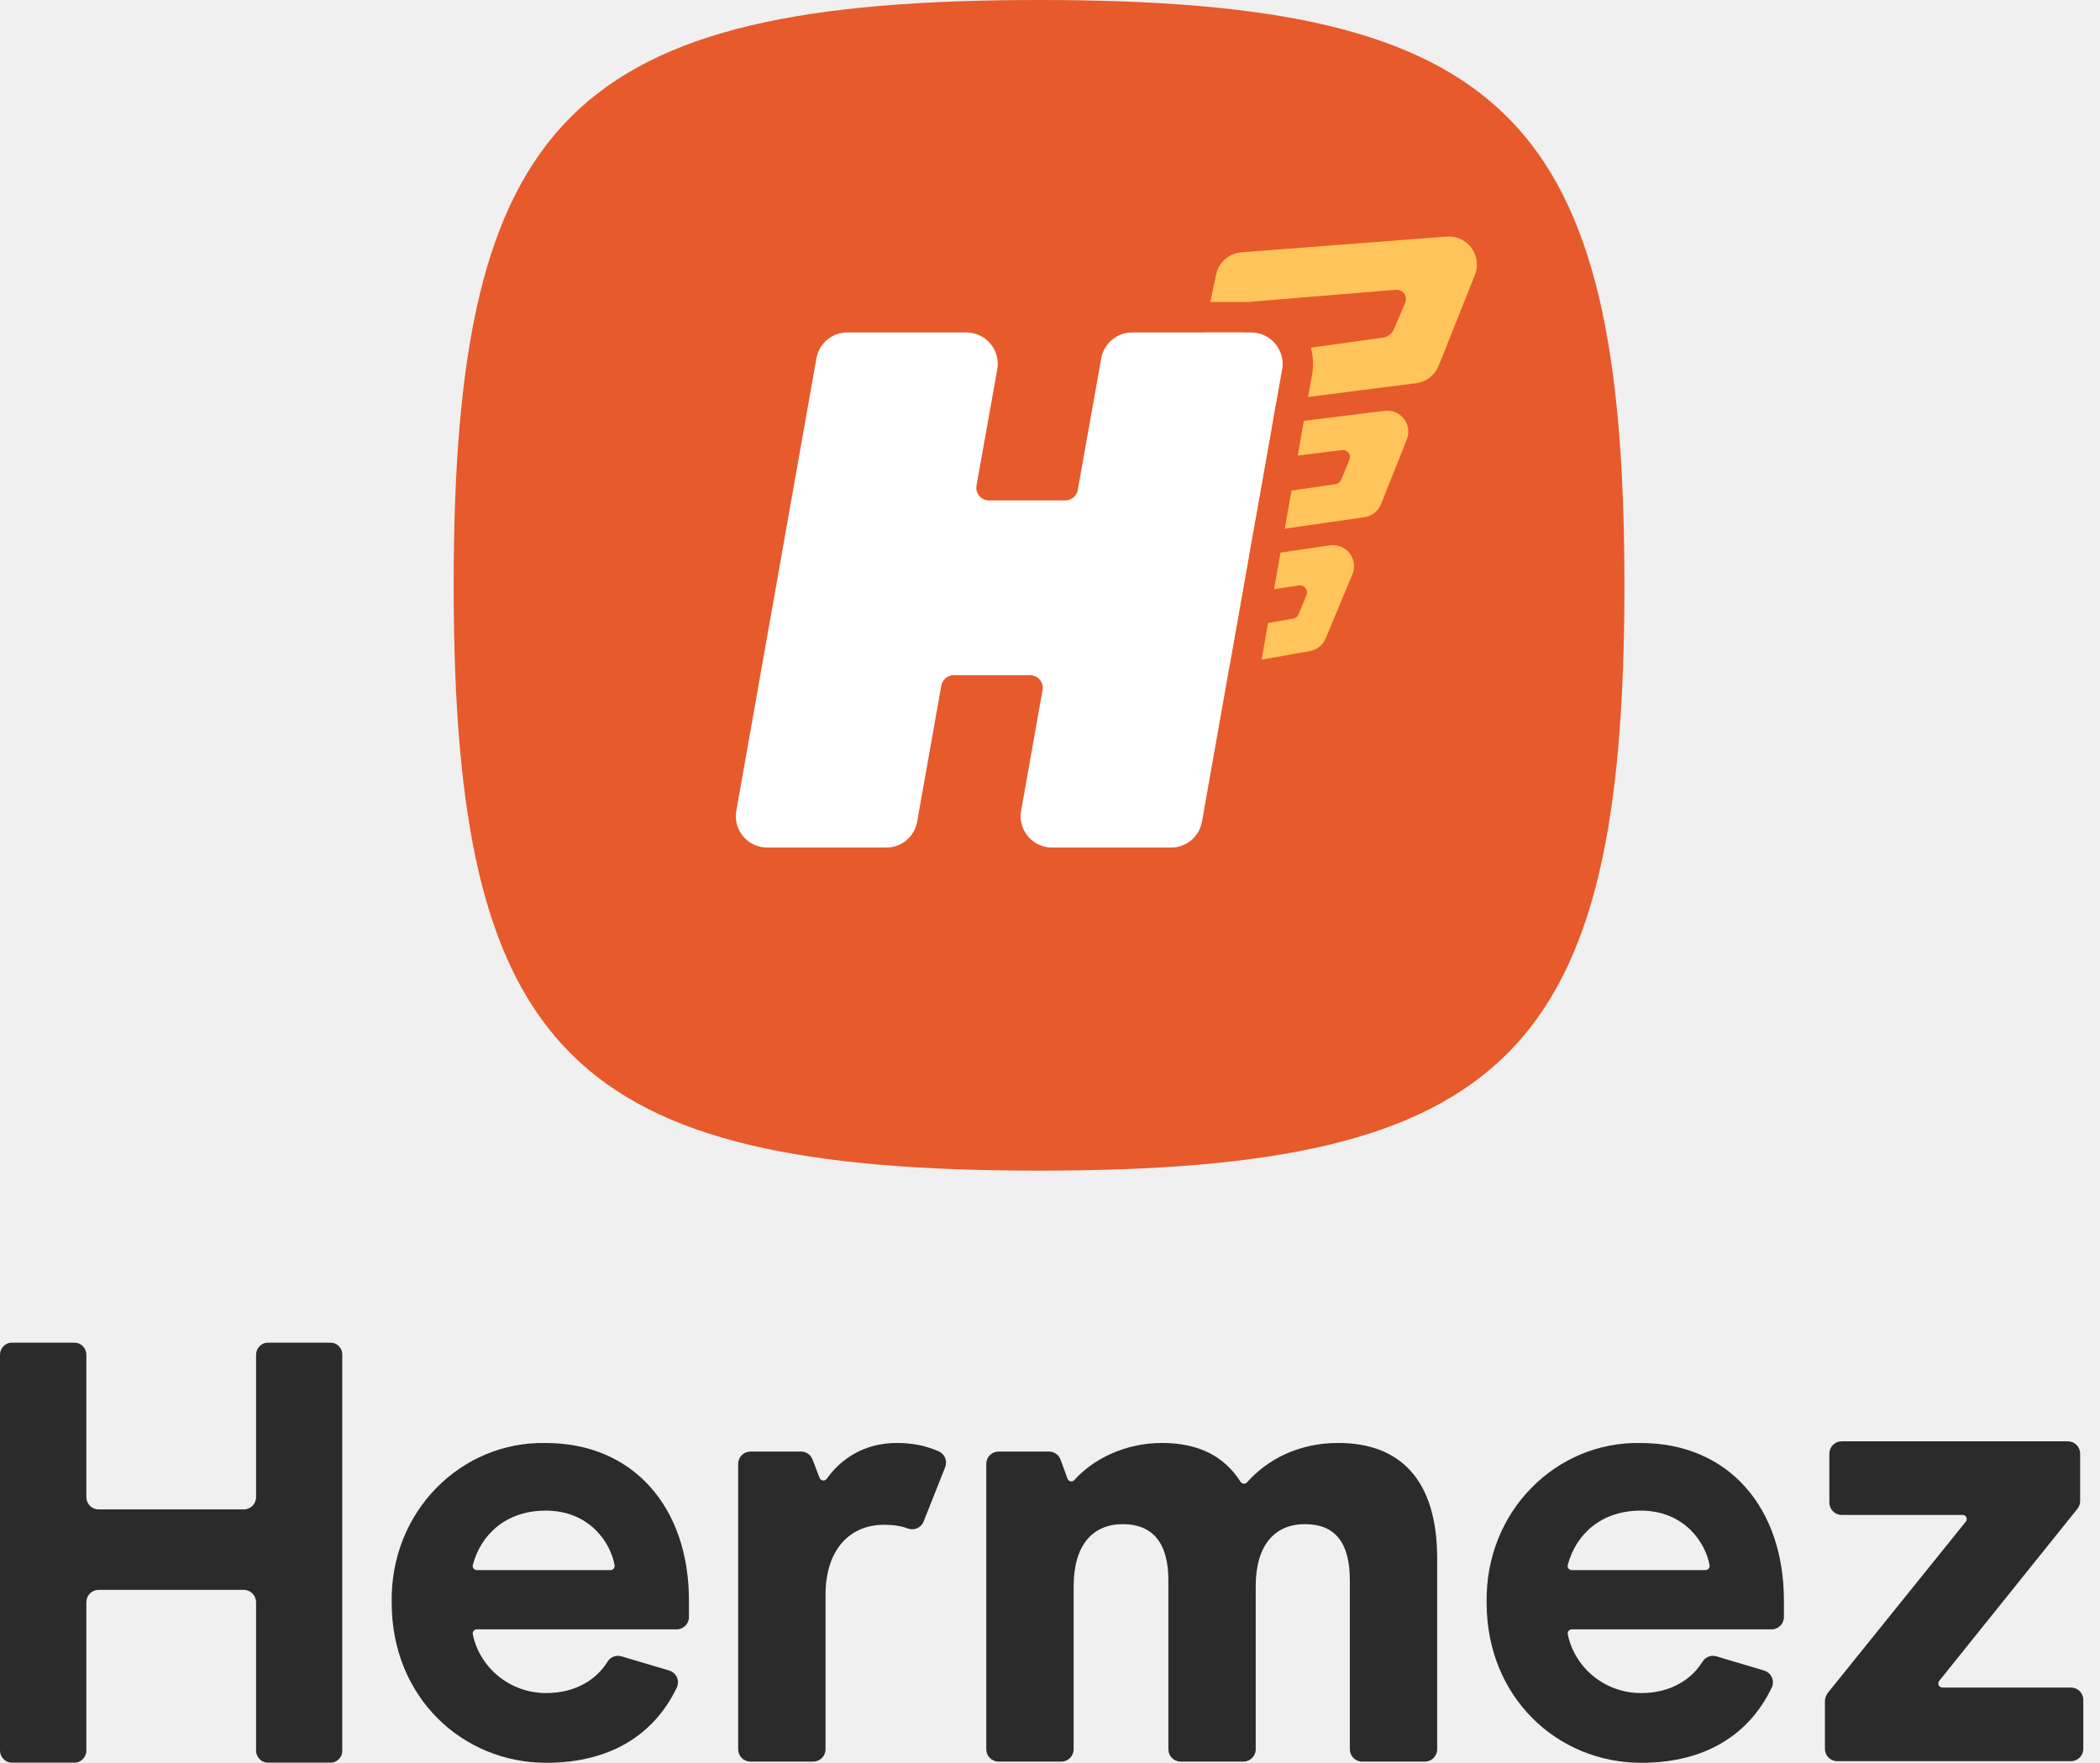
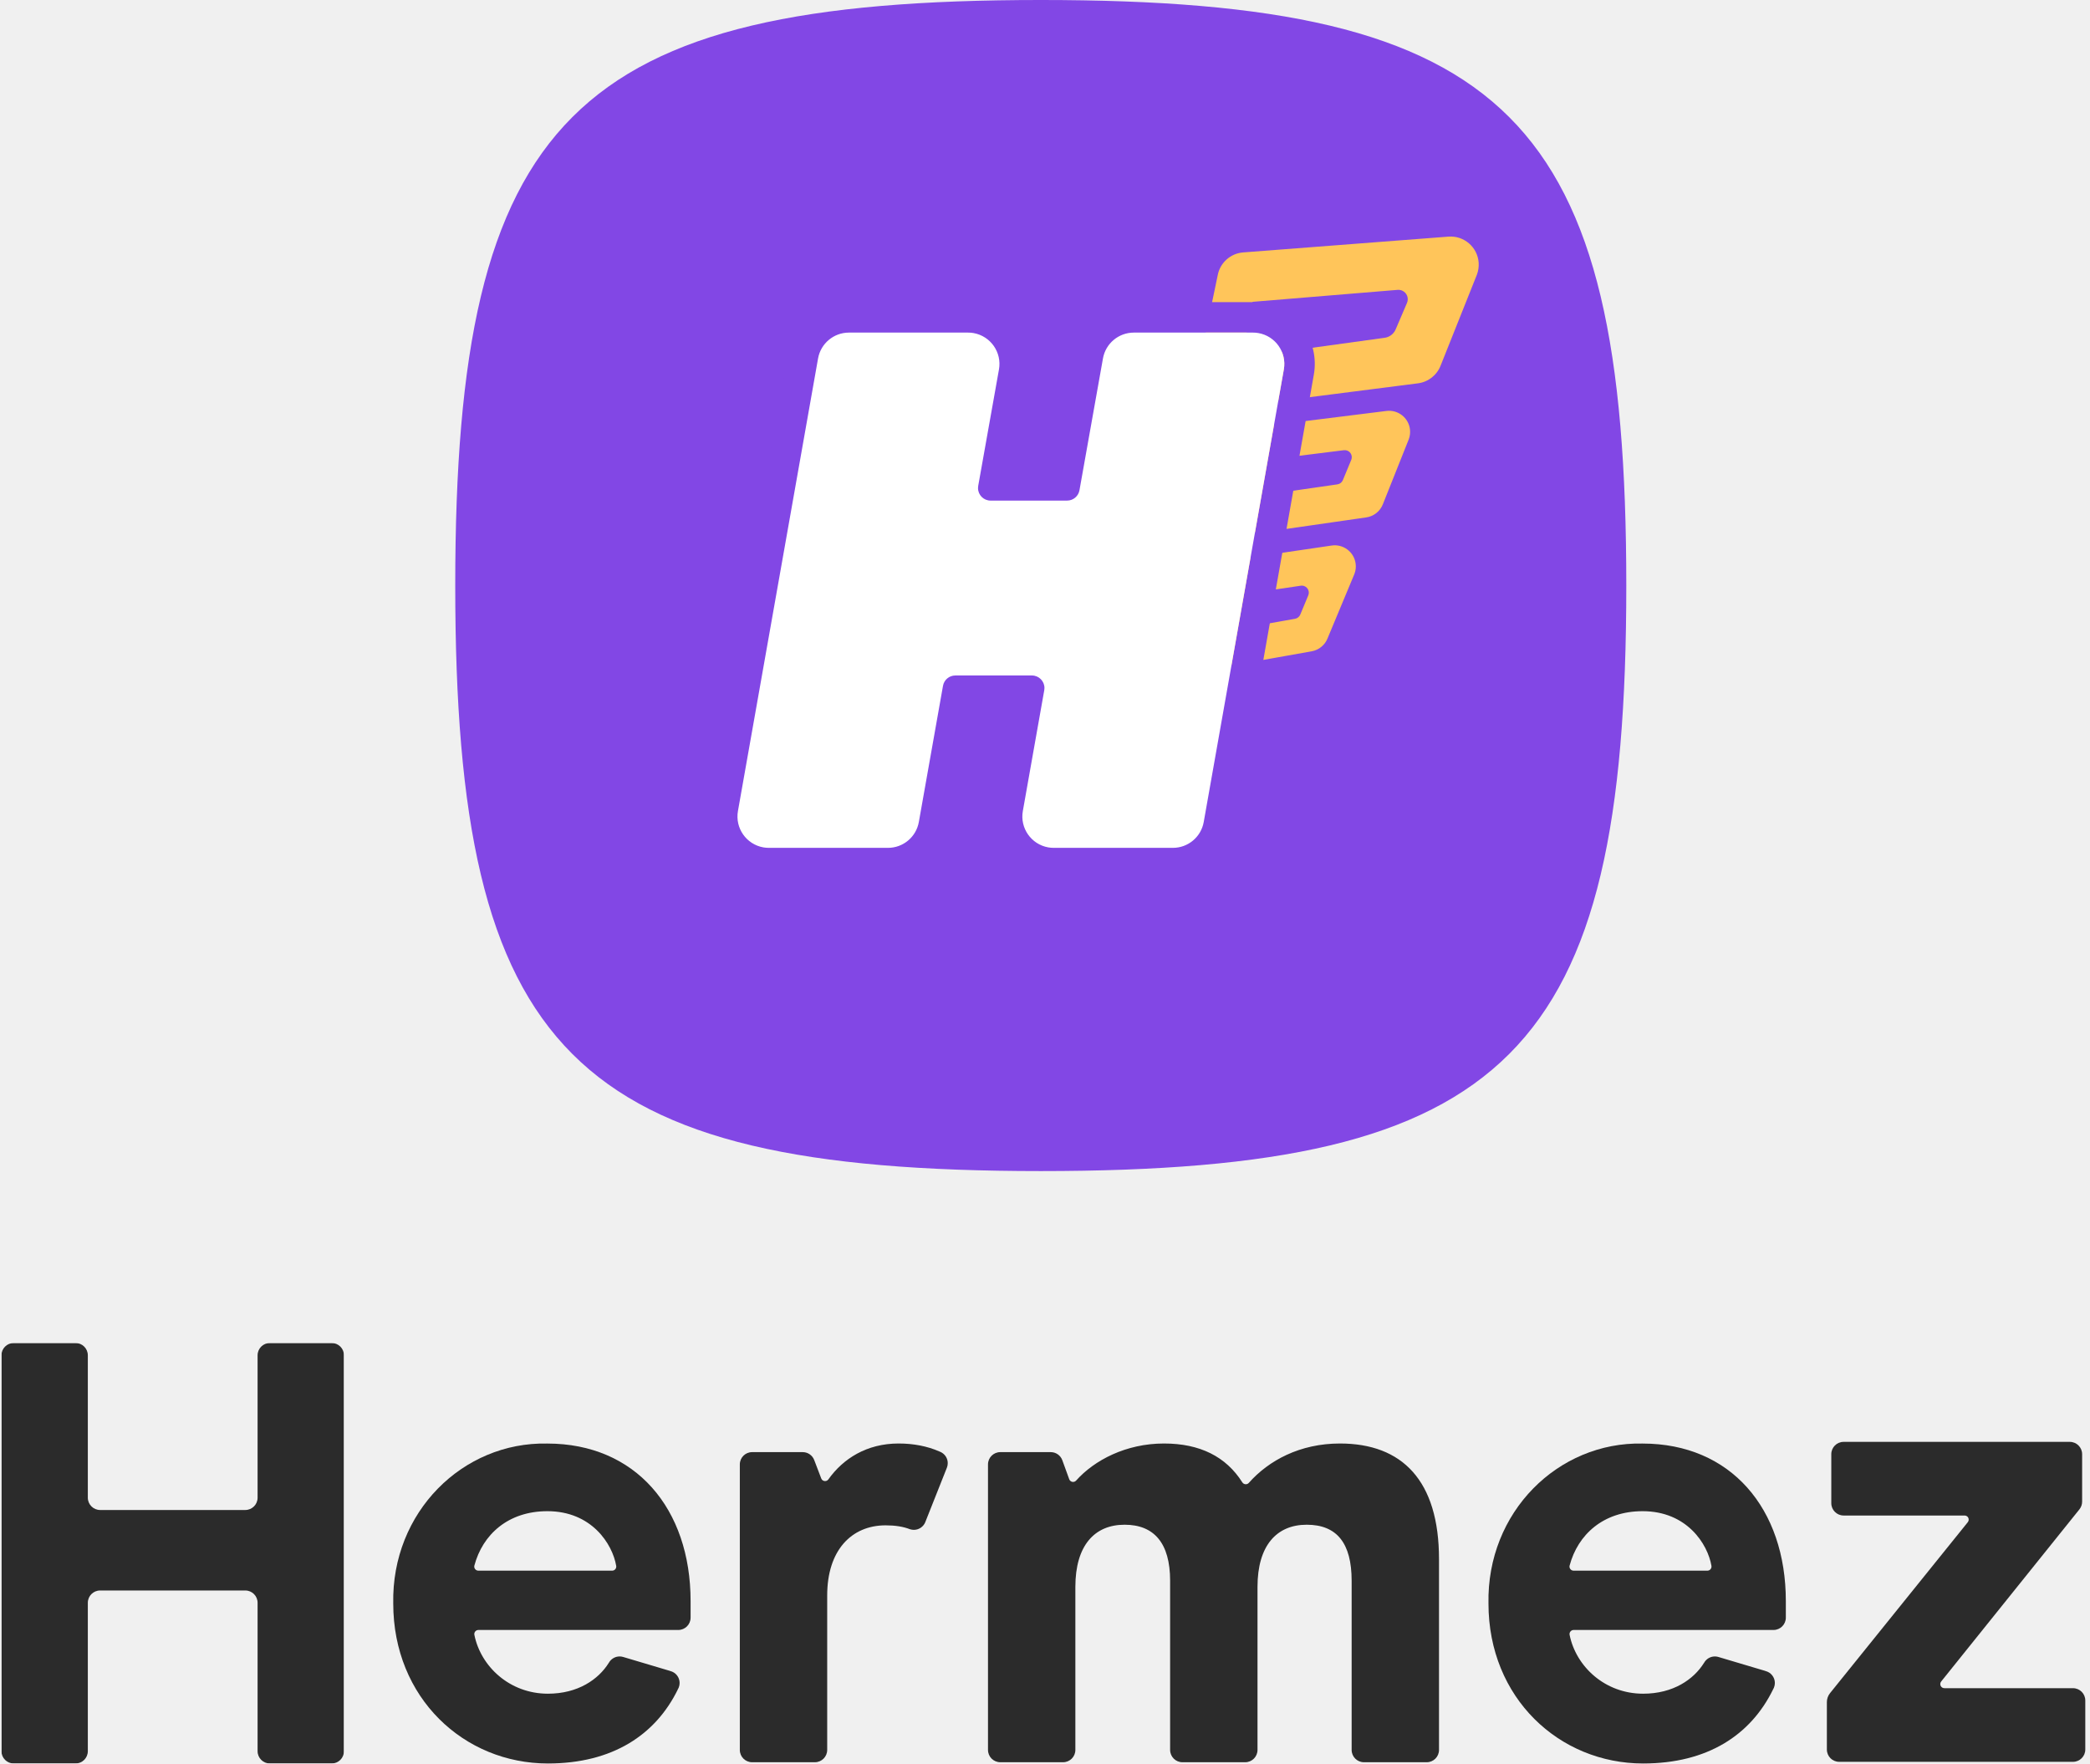
- <svg xmlns="http://www.w3.org/2000/svg" viewBox="0 0 81 68" fill="none">
-   <path d="M17.499 22.578C17.499 40.641 22.015 45.157 40.077 45.157C58.14 45.157 62.656 40.641 62.656 22.578C62.656 4.516 58.14 0 40.077 0C22.015 0 17.499 4.516 17.499 22.578Z" fill="#E75A2B" />
-   <path d="M52.218 21.719C52.239 21.858 52.224 21.999 52.174 22.13L51.142 24.604C51.04 24.871 50.805 25.065 50.524 25.115L47.592 25.636C47.15 25.715 46.727 25.421 46.649 24.978C46.631 24.881 46.632 24.782 46.65 24.686L47.117 22.205C47.181 21.865 47.453 21.603 47.795 21.551L51.292 21.037C51.736 20.97 52.151 21.275 52.218 21.719ZM50.103 22.585L48.615 22.805C48.5 22.822 48.409 22.91 48.388 23.023L48.246 23.779C48.218 23.926 48.315 24.068 48.462 24.095C48.494 24.102 48.527 24.102 48.559 24.096L49.883 23.86C49.974 23.844 50.05 23.783 50.086 23.698L50.393 22.957C50.45 22.819 50.385 22.66 50.246 22.603C50.201 22.584 50.151 22.578 50.103 22.585ZM54.314 16.553C54.331 16.684 54.315 16.818 54.267 16.942L53.273 19.436C53.168 19.713 52.92 19.91 52.627 19.952L48.596 20.533C48.151 20.596 47.739 20.287 47.676 19.843C47.663 19.755 47.665 19.665 47.681 19.578L48.154 17.071C48.219 16.724 48.501 16.458 48.852 16.414L53.406 15.847C53.852 15.791 54.258 16.107 54.314 16.553ZM51.766 17.36L49.157 17.686C49.041 17.7 48.947 17.789 48.925 17.904L48.773 18.712C48.745 18.859 48.842 19.001 48.989 19.029C49.018 19.034 49.048 19.035 49.078 19.03L51.515 18.678C51.61 18.664 51.69 18.602 51.727 18.513L52.05 17.733C52.107 17.595 52.041 17.436 51.903 17.379C51.86 17.361 51.812 17.355 51.766 17.36ZM56.963 10.123C56.975 10.282 56.952 10.443 56.895 10.592L55.498 14.092C55.356 14.466 55.019 14.73 54.623 14.781L47.306 15.718C46.712 15.794 46.168 15.374 46.092 14.78C46.078 14.672 46.081 14.562 46.1 14.455L46.898 10.627C46.984 10.139 47.389 9.771 47.883 9.733L55.798 9.125C56.395 9.079 56.917 9.526 56.963 10.123ZM53.839 11.178L48.247 11.639L47.83 13.786L53.339 13.025C53.527 12.999 53.688 12.877 53.763 12.702L54.2 11.68C54.279 11.496 54.194 11.284 54.011 11.206C53.956 11.182 53.897 11.173 53.839 11.178Z" fill="#FFC55A" />
-   <path d="M37.275 11.651H32.68C31.524 11.651 30.535 12.481 30.334 13.619L27.244 31.07C27.015 32.366 27.88 33.602 29.176 33.832C29.313 33.856 29.452 33.868 29.591 33.868H34.186L34.22 33.868C35.361 33.852 36.332 33.028 36.532 31.901L37.362 27.221H38.913L38.23 31.069C38 32.365 38.864 33.602 40.16 33.832C40.298 33.856 40.437 33.868 40.577 33.868H45.171C46.327 33.868 47.317 33.039 47.518 31.9L50.607 14.45C50.837 13.154 49.972 11.917 48.676 11.688C48.539 11.663 48.4 11.651 48.26 11.651H43.666L43.632 11.651C42.492 11.668 41.521 12.49 41.32 13.616L40.515 18.13H38.966L39.621 14.453C39.853 13.157 38.989 11.919 37.694 11.688C37.556 11.663 37.416 11.651 37.275 11.651ZM37.275 12.825C37.346 12.825 37.417 12.831 37.487 12.844C38.138 12.96 38.574 13.577 38.469 14.227L38.466 14.247L37.665 18.735C37.66 18.763 37.658 18.791 37.658 18.82C37.658 19.083 37.867 19.297 38.129 19.303L38.142 19.304H41.093C41.324 19.304 41.521 19.142 41.567 18.918L41.57 18.905L42.476 13.822C42.578 13.251 43.07 12.834 43.649 12.825H43.666H48.26C48.331 12.825 48.402 12.831 48.471 12.844C49.122 12.959 49.559 13.575 49.455 14.225L49.451 14.245L46.362 31.696C46.261 32.267 45.768 32.686 45.189 32.694H45.171H40.577C40.506 32.694 40.435 32.688 40.366 32.676C39.715 32.56 39.278 31.944 39.383 31.293L39.386 31.274L40.213 26.615C40.218 26.587 40.22 26.559 40.22 26.531C40.22 26.268 40.011 26.054 39.749 26.047L39.736 26.047H36.784C36.554 26.047 36.356 26.209 36.31 26.433L36.308 26.446L35.376 31.696C35.275 32.268 34.782 32.686 34.203 32.694H34.186H29.591C29.521 32.694 29.45 32.688 29.381 32.676C28.73 32.56 28.293 31.944 28.397 31.294L28.401 31.274L31.49 13.823C31.591 13.252 32.084 12.834 32.663 12.825H32.68H37.275Z" fill="#E75A2B" />
-   <path d="M37.275 12.825H32.68C32.094 12.825 31.592 13.246 31.49 13.823L28.401 31.274C28.284 31.931 28.723 32.559 29.38 32.675C29.45 32.688 29.521 32.694 29.591 32.694H34.186C34.772 32.694 35.274 32.273 35.376 31.696L36.308 26.446C36.349 26.215 36.549 26.047 36.784 26.047H39.736C40.004 26.047 40.22 26.263 40.22 26.53C40.22 26.559 40.218 26.587 40.213 26.615L39.386 31.273C39.27 31.931 39.708 32.559 40.366 32.675C40.435 32.688 40.506 32.694 40.577 32.694H45.172C45.758 32.694 46.26 32.273 46.362 31.695L49.451 14.245C49.568 13.587 49.129 12.96 48.471 12.843C48.402 12.831 48.331 12.825 48.261 12.825H43.666C43.081 12.825 42.579 13.245 42.476 13.822L41.57 18.904C41.529 19.135 41.328 19.303 41.093 19.303H38.142C37.874 19.303 37.658 19.087 37.658 18.82C37.658 18.791 37.66 18.763 37.665 18.735L38.466 14.246C38.583 13.589 38.145 12.961 37.488 12.844C37.417 12.831 37.346 12.825 37.275 12.825Z" fill="white" />
-   <mask id="mask0" mask-type="alpha" maskUnits="userSpaceOnUse" x="0" y="51" width="14" height="18">
-     <path d="M0 51.787H13.208V68H0V51.787Z" fill="white" />
-   </mask>
-   <g mask="url(#mask0)">
-     <path fill-rule="evenodd" clip-rule="evenodd" d="M3.331 67.526V61.804C3.331 61.542 3.543 61.329 3.805 61.329H9.403C9.665 61.329 9.877 61.542 9.877 61.804V67.526C9.877 67.788 10.089 68 10.352 68H12.733C12.995 68 13.208 67.788 13.208 67.526V52.261C13.208 51.999 12.995 51.787 12.733 51.787H10.352C10.089 51.787 9.877 51.999 9.877 52.261V57.751C9.877 58.013 9.665 58.226 9.403 58.226H3.805C3.543 58.226 3.331 58.013 3.331 57.751V52.261C3.331 51.999 3.118 51.787 2.856 51.787H0.474C0.212 51.787 -0 51.999 -0 52.261V67.526C-0 67.788 0.212 68 0.474 68H2.856C3.118 68 3.331 67.788 3.331 67.526Z" fill="#2B2B2B" />
+ <svg xmlns="http://www.w3.org/2000/svg" xmlns:xlink="http://www.w3.org/1999/xlink" width="128px" height="108px" viewBox="0 0 128 108" version="1.1">
+   <defs>
+     <polygon id="path-1" points="7.35522754e-16 0 20.977 0 20.977 25.751 7.35522754e-16 25.751" />
+   </defs>
+   <g id="Page-1" stroke="none" stroke-width="1" fill="none" fill-rule="evenodd">
+     <g transform="translate(0.088867, -0.000244)">
+       <path d="M27.792,35.86 C27.792,64.548 34.964,71.72 63.652,71.72 C92.34,71.72 99.512,64.548 99.512,35.86 C99.512,7.172 92.34,0 63.652,0 C34.964,0 27.792,7.172 27.792,35.86 Z" id="Path" fill="#8247E5" fill-rule="nonzero" />
+       <path d="M82.933,34.495 C82.967,34.715 82.942,34.939 82.863,35.147 L81.224,39.076 C81.063,39.5 80.69,39.808 80.243,39.888 L75.587,40.716 C74.884,40.841 74.213,40.373 74.088,39.671 C74.061,39.517 74.062,39.36 74.091,39.206 L74.833,35.266 C74.934,34.726 75.366,34.31 75.909,34.228 L81.463,33.411 C82.168,33.304 82.827,33.79 82.933,34.495 Z M79.575,35.871 L77.211,36.22 C77.029,36.247 76.885,36.386 76.851,36.566 L76.625,37.766 C76.581,38 76.734,38.225 76.968,38.269 C77.019,38.278 77.072,38.279 77.123,38.27 L79.225,37.896 C79.37,37.87 79.491,37.772 79.547,37.637 L80.035,36.461 C80.126,36.242 80.022,35.99 79.802,35.899 C79.731,35.869 79.652,35.859 79.575,35.871 Z M86.263,26.289 C86.289,26.499 86.263,26.711 86.188,26.908 L84.609,30.869 C84.442,31.308 84.049,31.622 83.584,31.688 L77.181,32.611 C76.474,32.712 75.82,32.221 75.719,31.515 C75.699,31.375 75.703,31.233 75.729,31.094 L76.478,27.112 C76.582,26.561 77.031,26.139 77.588,26.07 L84.821,25.168 C85.529,25.079 86.175,25.582 86.263,26.289 Z M82.216,27.572 L78.073,28.089 C77.887,28.112 77.738,28.252 77.703,28.436 L77.462,29.719 C77.418,29.952 77.571,30.177 77.805,30.221 C77.852,30.23 77.899,30.231 77.946,30.224 L81.818,29.664 C81.968,29.643 82.096,29.543 82.154,29.403 L82.667,28.164 C82.758,27.944 82.653,27.692 82.434,27.601 C82.365,27.573 82.29,27.563 82.216,27.572 Z M90.47,16.077 C90.489,16.331 90.452,16.585 90.362,16.823 L88.144,22.382 C87.917,22.975 87.383,23.395 86.753,23.476 L75.132,24.963 C74.188,25.084 73.325,24.418 73.204,23.474 C73.182,23.303 73.186,23.128 73.216,22.958 L74.484,16.878 C74.62,16.103 75.264,15.519 76.049,15.459 L88.62,14.492 C89.569,14.419 90.397,15.129 90.47,16.077 Z M85.508,17.752 L76.627,18.485 L75.964,21.894 L84.714,20.687 C85.013,20.646 85.268,20.451 85.387,20.173 L86.082,18.55 C86.207,18.259 86.072,17.921 85.781,17.797 C85.695,17.76 85.601,17.745 85.508,17.752 Z" id="Shape" fill="#FFC55A" fill-rule="nonzero" />
+       <path d="M59.201,18.504 L51.903,18.504 C50.068,18.504 48.496,19.821 48.176,21.629 L43.27,49.345 C42.906,51.403 44.279,53.368 46.337,53.732 C46.555,53.771 46.776,53.79 46.997,53.79 L54.294,53.79 L54.349,53.79 C56.161,53.764 57.704,52.455 58.021,50.666 L59.34,43.233 L61.802,43.233 L60.718,49.344 C60.353,51.402 61.725,53.367 63.784,53.732 C64.002,53.77 64.223,53.79 64.445,53.79 L71.742,53.79 C73.578,53.79 75.149,52.472 75.469,50.665 L80.375,22.949 C80.74,20.89 79.366,18.926 77.308,18.562 C77.09,18.523 76.869,18.504 76.648,18.504 L69.352,18.504 L69.297,18.504 C67.486,18.53 65.944,19.837 65.625,21.625 L64.347,28.793 L61.886,28.793 L62.927,22.954 C63.294,20.896 61.924,18.93 59.866,18.563 C59.646,18.524 59.424,18.504 59.201,18.504 Z M59.201,20.369 C59.314,20.369 59.427,20.379 59.538,20.398 C60.572,20.583 61.264,21.562 61.097,22.595 L61.092,22.626 L59.821,29.755 C59.813,29.799 59.809,29.845 59.809,29.89 C59.809,30.307 60.142,30.647 60.556,30.658 L60.577,30.658 L65.265,30.658 C65.631,30.658 65.944,30.401 66.018,30.045 L66.022,30.025 L67.461,21.952 C67.623,21.045 68.405,20.382 69.324,20.369 L69.352,20.369 L76.648,20.369 C76.76,20.369 76.872,20.378 76.983,20.398 C78.017,20.581 78.71,21.56 78.544,22.593 L78.539,22.624 L73.633,50.34 C73.472,51.248 72.689,51.912 71.77,51.925 L71.742,51.925 L64.445,51.925 C64.332,51.925 64.22,51.915 64.109,51.896 C63.075,51.712 62.382,50.733 62.548,49.701 L62.554,49.669 L63.866,42.271 C63.874,42.226 63.878,42.181 63.878,42.136 C63.878,41.719 63.545,41.379 63.13,41.368 L63.11,41.368 L58.421,41.368 C58.055,41.368 57.741,41.626 57.668,41.982 L57.664,42.002 L56.185,50.34 C56.024,51.248 55.241,51.912 54.322,51.925 L54.294,51.925 L46.997,51.925 C46.885,51.925 46.773,51.915 46.662,51.896 C45.629,51.713 44.935,50.734 45.101,49.701 L45.106,49.67 L50.012,21.954 C50.173,21.046 50.956,20.382 51.875,20.369 L51.903,20.369 L59.201,20.369 Z" id="Shape" fill="#8247E5" fill-rule="nonzero" />
+       <path d="M59.201,20.369 L51.903,20.369 C50.972,20.369 50.175,21.037 50.012,21.954 L45.106,49.67 C44.921,50.714 45.618,51.711 46.662,51.896 C46.773,51.915 46.885,51.925 46.997,51.925 L54.294,51.925 C55.225,51.925 56.022,51.257 56.185,50.34 L57.664,42.002 C57.729,41.635 58.048,41.368 58.421,41.368 L63.11,41.368 C63.534,41.368 63.878,41.712 63.878,42.136 C63.878,42.181 63.874,42.226 63.866,42.27 L62.554,49.669 C62.368,50.713 63.065,51.71 64.109,51.896 C64.22,51.915 64.332,51.925 64.445,51.925 L71.742,51.925 C72.674,51.925 73.471,51.257 73.633,50.339 L78.539,22.624 C78.724,21.579 78.028,20.583 76.983,20.398 C76.873,20.378 76.761,20.369 76.648,20.369 L69.352,20.369 C68.421,20.369 67.624,21.036 67.461,21.952 L66.022,30.025 C65.956,30.391 65.638,30.658 65.265,30.658 L60.577,30.658 C60.153,30.658 59.809,30.314 59.809,29.89 C59.809,29.844 59.813,29.799 59.821,29.755 L61.092,22.626 C61.278,21.582 60.582,20.585 59.538,20.398 C59.427,20.378 59.314,20.369 59.201,20.369 Z" id="Path" fill="#FFFFFF" fill-rule="nonzero" />
+       <g id="Clipped" transform="translate(0, 82.24934)">
+         <mask id="mask-2" fill="white">
+           <use xlink:href="#path-1" />
+         </mask>
+         <g id="Path" />
+         <path d="M5.29,24.997 L5.29,15.91 C5.29,15.494 5.628,15.156 6.044,15.156 L14.934,15.156 C15.35,15.156 15.687,15.494 15.687,15.91 L15.687,24.997 C15.687,25.413 16.025,25.751 16.441,25.751 L20.224,25.751 C20.64,25.751 20.977,25.413 20.977,24.997 L20.977,0.754 C20.977,0.338 20.64,0 20.224,0 L16.441,0 C16.025,0 15.687,0.338 15.687,0.754 L15.687,9.473 C15.687,9.889 15.35,10.227 14.934,10.227 L6.044,10.227 C5.628,10.227 5.29,9.889 5.29,9.473 L5.29,0.754 C5.29,0.338 4.953,0 4.537,0 L0.754,0 C0.338,0 7.35522754e-16,0.338 7.35522754e-16,0.754 L7.35522754e-16,24.997 C7.35522754e-16,25.413 0.338,25.751 0.754,25.751 L4.537,25.751 C4.953,25.751 5.29,25.413 5.29,24.997 Z" id="Path" fill="#2B2B2B" mask="url(#mask-2)" />
+       </g>
+       <path d="M41.416,103.471 C41.416,103.474 41.415,103.477 41.412,103.478 L41.418,103.478 C41.427,103.464 41.434,103.45 41.438,103.436 C41.433,103.448 41.425,103.46 41.416,103.471 Z" id="Path" fill="#2B2B2B" />
+       <path d="M29.208,96.192 C29.044,96.192 28.922,96.036 28.964,95.878 C29.466,93.99 31.019,92.549 33.436,92.549 C36.145,92.549 37.422,94.56 37.65,95.897 C37.676,96.051 37.559,96.192 37.402,96.192 L29.208,96.192 Z M33.431,88.407 C28.253,88.296 23.884,92.605 23.995,98.203 C23.995,103.985 28.327,108 33.467,108 C37.427,108 40.059,106.245 41.419,103.477 L41.412,103.477 C41.415,103.476 41.416,103.474 41.416,103.471 C41.425,103.46 41.432,103.449 41.437,103.436 C41.442,103.428 41.446,103.421 41.45,103.413 C41.459,103.398 41.465,103.383 41.471,103.368 C41.475,103.363 41.478,103.357 41.48,103.349 C41.515,103.263 41.534,103.168 41.534,103.069 C41.534,102.712 41.285,102.412 40.951,102.336 L40.95,102.336 L40.95,102.332 L38.1,101.484 L38.061,101.473 L38.06,101.473 C37.996,101.454 37.929,101.445 37.86,101.445 C37.572,101.445 37.321,101.607 37.194,101.844 L37.192,101.844 C36.562,102.852 35.306,103.727 33.467,103.727 C31.128,103.727 29.352,102.061 28.964,100.123 C28.933,99.968 29.053,99.824 29.211,99.824 L41.452,99.824 C41.869,99.824 42.206,99.486 42.206,99.07 L42.206,98.056 C42.206,92.384 38.828,88.407 33.431,88.407 Z" id="Shape" fill="#2B2B2B" />
+       <polygon id="Path" fill="#FDF5EC" points="40.95 102.332 40.951 102.335 40.95 102.335" />
+       <path d="M41.417,103.476 L41.412,103.476 C41.414,103.475 41.415,103.473 41.415,103.472 L41.417,103.476 Z" id="Path" fill="#FDF5EC" />
+       <path d="M108.489,103.478 L108.495,103.478 C108.504,103.465 108.509,103.452 108.513,103.439 C108.505,103.452 108.498,103.465 108.489,103.478 Z" id="Path" fill="#2B2B2B" />
+       <path d="M108.513,103.439 C108.51,103.452 108.504,103.465 108.495,103.478 L108.489,103.478 C108.498,103.465 108.506,103.452 108.513,103.439 Z" id="Path" fill="#FDF5EC" />
+       <path d="M96.285,96.192 C96.121,96.192 95.999,96.036 96.041,95.878 C96.543,93.99 98.095,92.549 100.512,92.549 C103.222,92.549 104.499,94.56 104.727,95.897 C104.753,96.051 104.635,96.192 104.478,96.192 L96.285,96.192 Z M100.507,88.407 C95.33,88.296 90.961,92.605 91.071,98.203 C91.071,103.985 95.404,108 100.544,108 C104.503,108 107.136,106.245 108.495,103.477 L108.489,103.477 C108.498,103.465 108.505,103.452 108.513,103.44 C108.514,103.439 108.514,103.437 108.514,103.436 C108.519,103.428 108.523,103.421 108.527,103.413 C108.538,103.393 108.548,103.372 108.557,103.349 C108.592,103.263 108.611,103.168 108.611,103.069 C108.611,102.711 108.361,102.412 108.027,102.336 L108.027,102.332 L105.176,101.484 C105.163,101.48 105.15,101.475 105.138,101.473 C105.134,101.471 105.129,101.47 105.125,101.469 C105.065,101.454 105.002,101.445 104.937,101.445 C104.649,101.445 104.398,101.607 104.271,101.844 L104.268,101.844 C103.639,102.852 102.383,103.727 100.544,103.727 C98.204,103.727 96.429,102.061 96.04,100.123 C96.009,99.968 96.13,99.824 96.288,99.824 L108.529,99.824 C108.945,99.824 109.283,99.486 109.283,99.07 L109.283,98.056 C109.283,92.384 105.905,88.407 100.507,88.407 Z" id="Shape" fill="#2B2B2B" />
+       <path d="M56.595,93.177 L56.597,93.177 L56.591,93.189 C56.593,93.185 56.594,93.181 56.595,93.177 Z" id="Path" fill="#2B2B2B" />
+       <path d="M57.473,88.904 C57.459,88.897 57.445,88.892 57.431,88.888 L57.431,88.886 C57.445,88.891 57.459,88.897 57.473,88.904 Z" id="Path" fill="#2B2B2B" />
+       <path d="M56.597,93.177 L56.591,93.189 C56.593,93.185 56.594,93.181 56.595,93.177 L56.597,93.177 Z" id="Path" fill="#FDF5EC" />
+       <path d="M57.473,88.904 C57.459,88.897 57.445,88.892 57.431,88.888 L57.431,88.886 C57.445,88.891 57.459,88.897 57.473,88.904 Z" id="Path" fill="#FDF5EC" />
+       <path d="M57.955,89.607 C57.955,89.705 57.937,89.8 57.903,89.886 L57.901,89.886 C57.9,89.891 57.898,89.898 57.895,89.904 L56.596,93.177 L56.595,93.177 C56.594,93.181 56.592,93.185 56.591,93.189 C56.589,93.196 56.586,93.202 56.582,93.21 C56.58,93.22 56.575,93.23 56.571,93.241 C56.454,93.506 56.188,93.692 55.88,93.692 C55.799,93.692 55.721,93.68 55.647,93.655 L55.647,93.657 C55.232,93.493 54.731,93.416 54.152,93.416 C53.097,93.416 52.202,93.803 51.57,94.533 C50.939,95.263 50.572,96.337 50.572,97.712 L50.572,107.17 C50.572,107.587 50.234,107.924 49.818,107.924 L45.974,107.924 C45.558,107.924 45.221,107.587 45.221,107.17 L45.221,89.685 C45.221,89.269 45.558,88.932 45.974,88.932 L49.073,88.932 C49.386,88.932 49.666,89.125 49.777,89.417 L50.207,90.544 C50.279,90.73 50.529,90.764 50.645,90.601 C51.545,89.333 52.996,88.404 54.943,88.404 C55.865,88.404 56.704,88.57 57.43,88.886 L57.43,88.889 C57.444,88.893 57.458,88.898 57.472,88.904 C57.474,88.904 57.477,88.905 57.479,88.907 C57.494,88.914 57.508,88.92 57.523,88.927 C57.54,88.934 57.556,88.943 57.572,88.952 C57.575,88.953 57.579,88.954 57.581,88.957 C57.805,89.087 57.955,89.33 57.955,89.607 Z" id="Path" fill="#2B2B2B" />
+       <path d="M65.771,107.17 L65.771,97.184 C65.771,94.659 66.939,93.378 68.786,93.378 C70.595,93.378 71.574,94.509 71.574,96.808 L71.574,107.17 C71.574,107.587 71.912,107.924 72.328,107.924 L76.172,107.924 C76.588,107.924 76.926,107.587 76.926,107.17 L76.926,97.184 C76.926,94.659 78.094,93.378 79.94,93.378 C81.787,93.378 82.691,94.509 82.691,96.808 L82.691,107.17 C82.691,107.587 83.029,107.924 83.445,107.924 L87.289,107.924 C87.705,107.924 88.042,107.587 88.042,107.17 L88.042,95.489 C88.042,90.665 85.781,88.404 81.975,88.404 C79.529,88.404 77.616,89.438 76.394,90.816 C76.283,90.941 76.085,90.923 75.995,90.782 C74.998,89.207 73.399,88.404 71.198,88.404 C68.874,88.404 66.933,89.425 65.816,90.675 C65.69,90.816 65.46,90.769 65.395,90.592 L64.972,89.428 C64.863,89.13 64.58,88.932 64.263,88.932 L61.174,88.932 C60.757,88.932 60.42,89.269 60.42,89.685 L60.42,107.17 C60.42,107.587 60.757,107.924 61.174,107.924 L65.017,107.924 C65.434,107.924 65.771,107.587 65.771,107.17 Z" id="Path" fill="#2B2B2B" />
+       <path d="M127.623,107.145 L127.623,104.143 C127.623,103.726 127.285,103.389 126.869,103.389 L119,103.389 C118.911,103.389 118.823,103.347 118.778,103.27 C118.72,103.174 118.733,103.06 118.796,102.98 L127.263,92.437 C127.37,92.303 127.429,92.137 127.429,91.965 L127.429,89.057 C127.429,88.641 127.092,88.304 126.675,88.304 L112.821,88.304 C112.405,88.304 112.067,88.641 112.067,89.057 L112.067,92.06 C112.067,92.476 112.405,92.814 112.821,92.814 L120.224,92.814 C120.313,92.814 120.4,92.856 120.446,92.933 C120.503,93.03 120.491,93.143 120.427,93.223 L111.99,103.692 C111.864,103.848 111.796,104.043 111.796,104.243 L111.796,107.145 C111.796,107.562 112.133,107.899 112.549,107.899 L126.869,107.899 C127.285,107.899 127.623,107.562 127.623,107.145 Z" id="Path" fill="#2B2B2B" />
+     </g>
  </g>
-   <path fill-rule="evenodd" clip-rule="evenodd" d="M26.077 65.147C26.077 65.149 26.076 65.15 26.075 65.151H26.078C26.083 65.143 26.087 65.135 26.089 65.127C26.086 65.134 26.082 65.141 26.077 65.147Z" fill="#2B2B2B" />
-   <path fill-rule="evenodd" clip-rule="evenodd" d="M18.39 60.566C18.287 60.566 18.21 60.468 18.237 60.368C18.553 59.179 19.53 58.272 21.052 58.272C22.758 58.272 23.562 59.538 23.706 60.38C23.722 60.477 23.648 60.566 23.549 60.566H18.39ZM21.049 55.664C17.789 55.594 15.038 58.307 15.108 61.832C15.108 65.472 17.836 68 21.072 68C23.565 68 25.223 66.895 26.078 65.153H26.075C26.076 65.152 26.077 65.15 26.077 65.149C26.082 65.142 26.087 65.135 26.09 65.127C26.093 65.122 26.096 65.117 26.098 65.113C26.104 65.103 26.108 65.094 26.112 65.084C26.114 65.081 26.116 65.077 26.117 65.072C26.139 65.018 26.151 64.958 26.151 64.896C26.151 64.671 25.995 64.482 25.784 64.434H25.783V64.432L23.989 63.898L23.964 63.891H23.964C23.923 63.879 23.881 63.873 23.838 63.873C23.657 63.873 23.498 63.975 23.419 64.125H23.417C23.021 64.759 22.23 65.31 21.072 65.31C19.599 65.31 18.481 64.261 18.236 63.041C18.217 62.943 18.293 62.852 18.392 62.852H26.1C26.362 62.852 26.574 62.64 26.574 62.378V61.739C26.574 58.168 24.448 55.664 21.049 55.664Z" fill="#2B2B2B" />
-   <path fill-rule="evenodd" clip-rule="evenodd" d="M25.784 64.431L25.784 64.434H25.784V64.431Z" fill="#FDF5EC" />
-   <path fill-rule="evenodd" clip-rule="evenodd" d="M26.077 65.152H26.075C26.076 65.151 26.076 65.15 26.076 65.149L26.077 65.152Z" fill="#FDF5EC" />
-   <path fill-rule="evenodd" clip-rule="evenodd" d="M68.308 65.151H68.312C68.317 65.144 68.32 65.136 68.322 65.129C68.318 65.136 68.314 65.144 68.308 65.151Z" fill="#2B2B2B" />
-   <path fill-rule="evenodd" clip-rule="evenodd" d="M68.323 65.129C68.32 65.136 68.317 65.144 68.312 65.151H68.308C68.314 65.144 68.318 65.136 68.323 65.129Z" fill="#FDF5EC" />
-   <path fill-rule="evenodd" clip-rule="evenodd" d="M60.624 60.566C60.521 60.566 60.444 60.468 60.471 60.368C60.787 59.179 61.764 58.272 63.286 58.272C64.992 58.272 65.796 59.538 65.94 60.38C65.956 60.477 65.882 60.566 65.783 60.566H60.624ZM63.283 55.664C60.023 55.594 57.272 58.307 57.342 61.832C57.342 65.472 60.07 68 63.306 68C65.799 68 67.457 66.895 68.312 65.153H68.308C68.314 65.145 68.319 65.137 68.324 65.129C68.324 65.128 68.324 65.128 68.324 65.127C68.328 65.122 68.33 65.117 68.332 65.113C68.339 65.1 68.346 65.087 68.351 65.072C68.373 65.018 68.385 64.958 68.385 64.896C68.385 64.671 68.228 64.482 68.017 64.434V64.432L66.223 63.898C66.214 63.895 66.206 63.892 66.198 63.891C66.196 63.89 66.193 63.889 66.191 63.888C66.153 63.879 66.113 63.873 66.072 63.873C65.891 63.873 65.733 63.975 65.653 64.125H65.651C65.255 64.759 64.464 65.31 63.306 65.31C61.833 65.31 60.715 64.261 60.471 63.041C60.451 62.943 60.527 62.852 60.626 62.852H68.334C68.596 62.852 68.808 62.64 68.808 62.378V61.739C68.808 58.168 66.682 55.664 63.283 55.664Z" fill="#2B2B2B" />
-   <path fill-rule="evenodd" clip-rule="evenodd" d="M35.634 58.667H35.635L35.632 58.674C35.632 58.672 35.633 58.67 35.634 58.667Z" fill="#2B2B2B" />
-   <path fill-rule="evenodd" clip-rule="evenodd" d="M36.184 55.976C36.176 55.972 36.168 55.969 36.16 55.967V55.965C36.168 55.968 36.176 55.972 36.184 55.976Z" fill="#2B2B2B" />
-   <path fill-rule="evenodd" clip-rule="evenodd" d="M35.635 58.667L35.632 58.674C35.632 58.672 35.633 58.67 35.634 58.667H35.635Z" fill="#FDF5EC" />
-   <path fill-rule="evenodd" clip-rule="evenodd" d="M36.184 55.976C36.176 55.972 36.168 55.969 36.16 55.967V55.965C36.168 55.968 36.176 55.972 36.184 55.976Z" fill="#FDF5EC" />
-   <path fill-rule="evenodd" clip-rule="evenodd" d="M36.49 56.42C36.49 56.481 36.479 56.541 36.457 56.595H36.456C36.456 56.599 36.454 56.602 36.453 56.606L35.635 58.667H35.634C35.633 58.67 35.632 58.672 35.632 58.675C35.63 58.679 35.629 58.683 35.626 58.688C35.624 58.694 35.621 58.701 35.619 58.708C35.545 58.875 35.378 58.992 35.184 58.992C35.133 58.992 35.084 58.984 35.037 58.968V58.97C34.776 58.866 34.46 58.818 34.096 58.818C33.431 58.818 32.868 59.061 32.47 59.521C32.073 59.98 31.842 60.657 31.842 61.523V67.478C31.842 67.74 31.629 67.953 31.367 67.953H28.947C28.685 67.953 28.472 67.74 28.472 67.478V56.469C28.472 56.207 28.685 55.994 28.947 55.994H30.898C31.095 55.994 31.271 56.116 31.341 56.3L31.612 57.009C31.657 57.127 31.815 57.148 31.888 57.045C32.454 56.247 33.368 55.662 34.594 55.662C35.175 55.662 35.703 55.767 36.16 55.966V55.967C36.169 55.97 36.177 55.973 36.186 55.977C36.188 55.977 36.189 55.978 36.191 55.978C36.2 55.983 36.209 55.987 36.218 55.991C36.229 55.996 36.239 56.001 36.249 56.007C36.251 56.008 36.253 56.008 36.255 56.01C36.396 56.092 36.49 56.245 36.49 56.42Z" fill="#2B2B2B" />
-   <path fill-rule="evenodd" clip-rule="evenodd" d="M41.412 67.478V61.191C41.412 59.601 42.147 58.794 43.31 58.794C44.449 58.794 45.066 59.506 45.066 60.953V67.478C45.066 67.74 45.278 67.953 45.54 67.953H47.96C48.222 67.953 48.435 67.74 48.435 67.478V61.191C48.435 59.601 49.17 58.794 50.333 58.794C51.496 58.794 52.065 59.506 52.065 60.953V67.478C52.065 67.74 52.278 67.953 52.54 67.953H54.96C55.222 67.953 55.434 67.74 55.434 67.478V60.123C55.434 57.086 54.011 55.662 51.614 55.662C50.074 55.662 48.87 56.313 48.1 57.181C48.03 57.26 47.906 57.248 47.849 57.159C47.221 56.168 46.215 55.662 44.828 55.662C43.365 55.662 42.143 56.305 41.44 57.092C41.361 57.181 41.215 57.152 41.175 57.04L40.908 56.307C40.84 56.119 40.662 55.994 40.462 55.994H38.517C38.255 55.994 38.042 56.207 38.042 56.469V67.478C38.042 67.74 38.255 67.953 38.517 67.953H40.937C41.199 67.953 41.412 67.74 41.412 67.478Z" fill="#2B2B2B" />
-   <path fill-rule="evenodd" clip-rule="evenodd" d="M80.356 67.462V65.572C80.356 65.309 80.143 65.097 79.881 65.097H74.926C74.87 65.097 74.815 65.07 74.786 65.022C74.75 64.961 74.758 64.89 74.798 64.84L80.129 58.202C80.197 58.117 80.234 58.012 80.234 57.904V56.073C80.234 55.811 80.021 55.599 79.759 55.599H71.036C70.774 55.599 70.561 55.811 70.561 56.073V57.964C70.561 58.226 70.774 58.438 71.036 58.438H75.697C75.753 58.438 75.808 58.465 75.837 58.513C75.873 58.574 75.865 58.646 75.825 58.696L70.513 65.288C70.433 65.386 70.39 65.509 70.39 65.635V67.462C70.39 67.724 70.603 67.937 70.865 67.937H79.881C80.143 67.937 80.356 67.724 80.356 67.462Z" fill="#2B2B2B" />
</svg>
